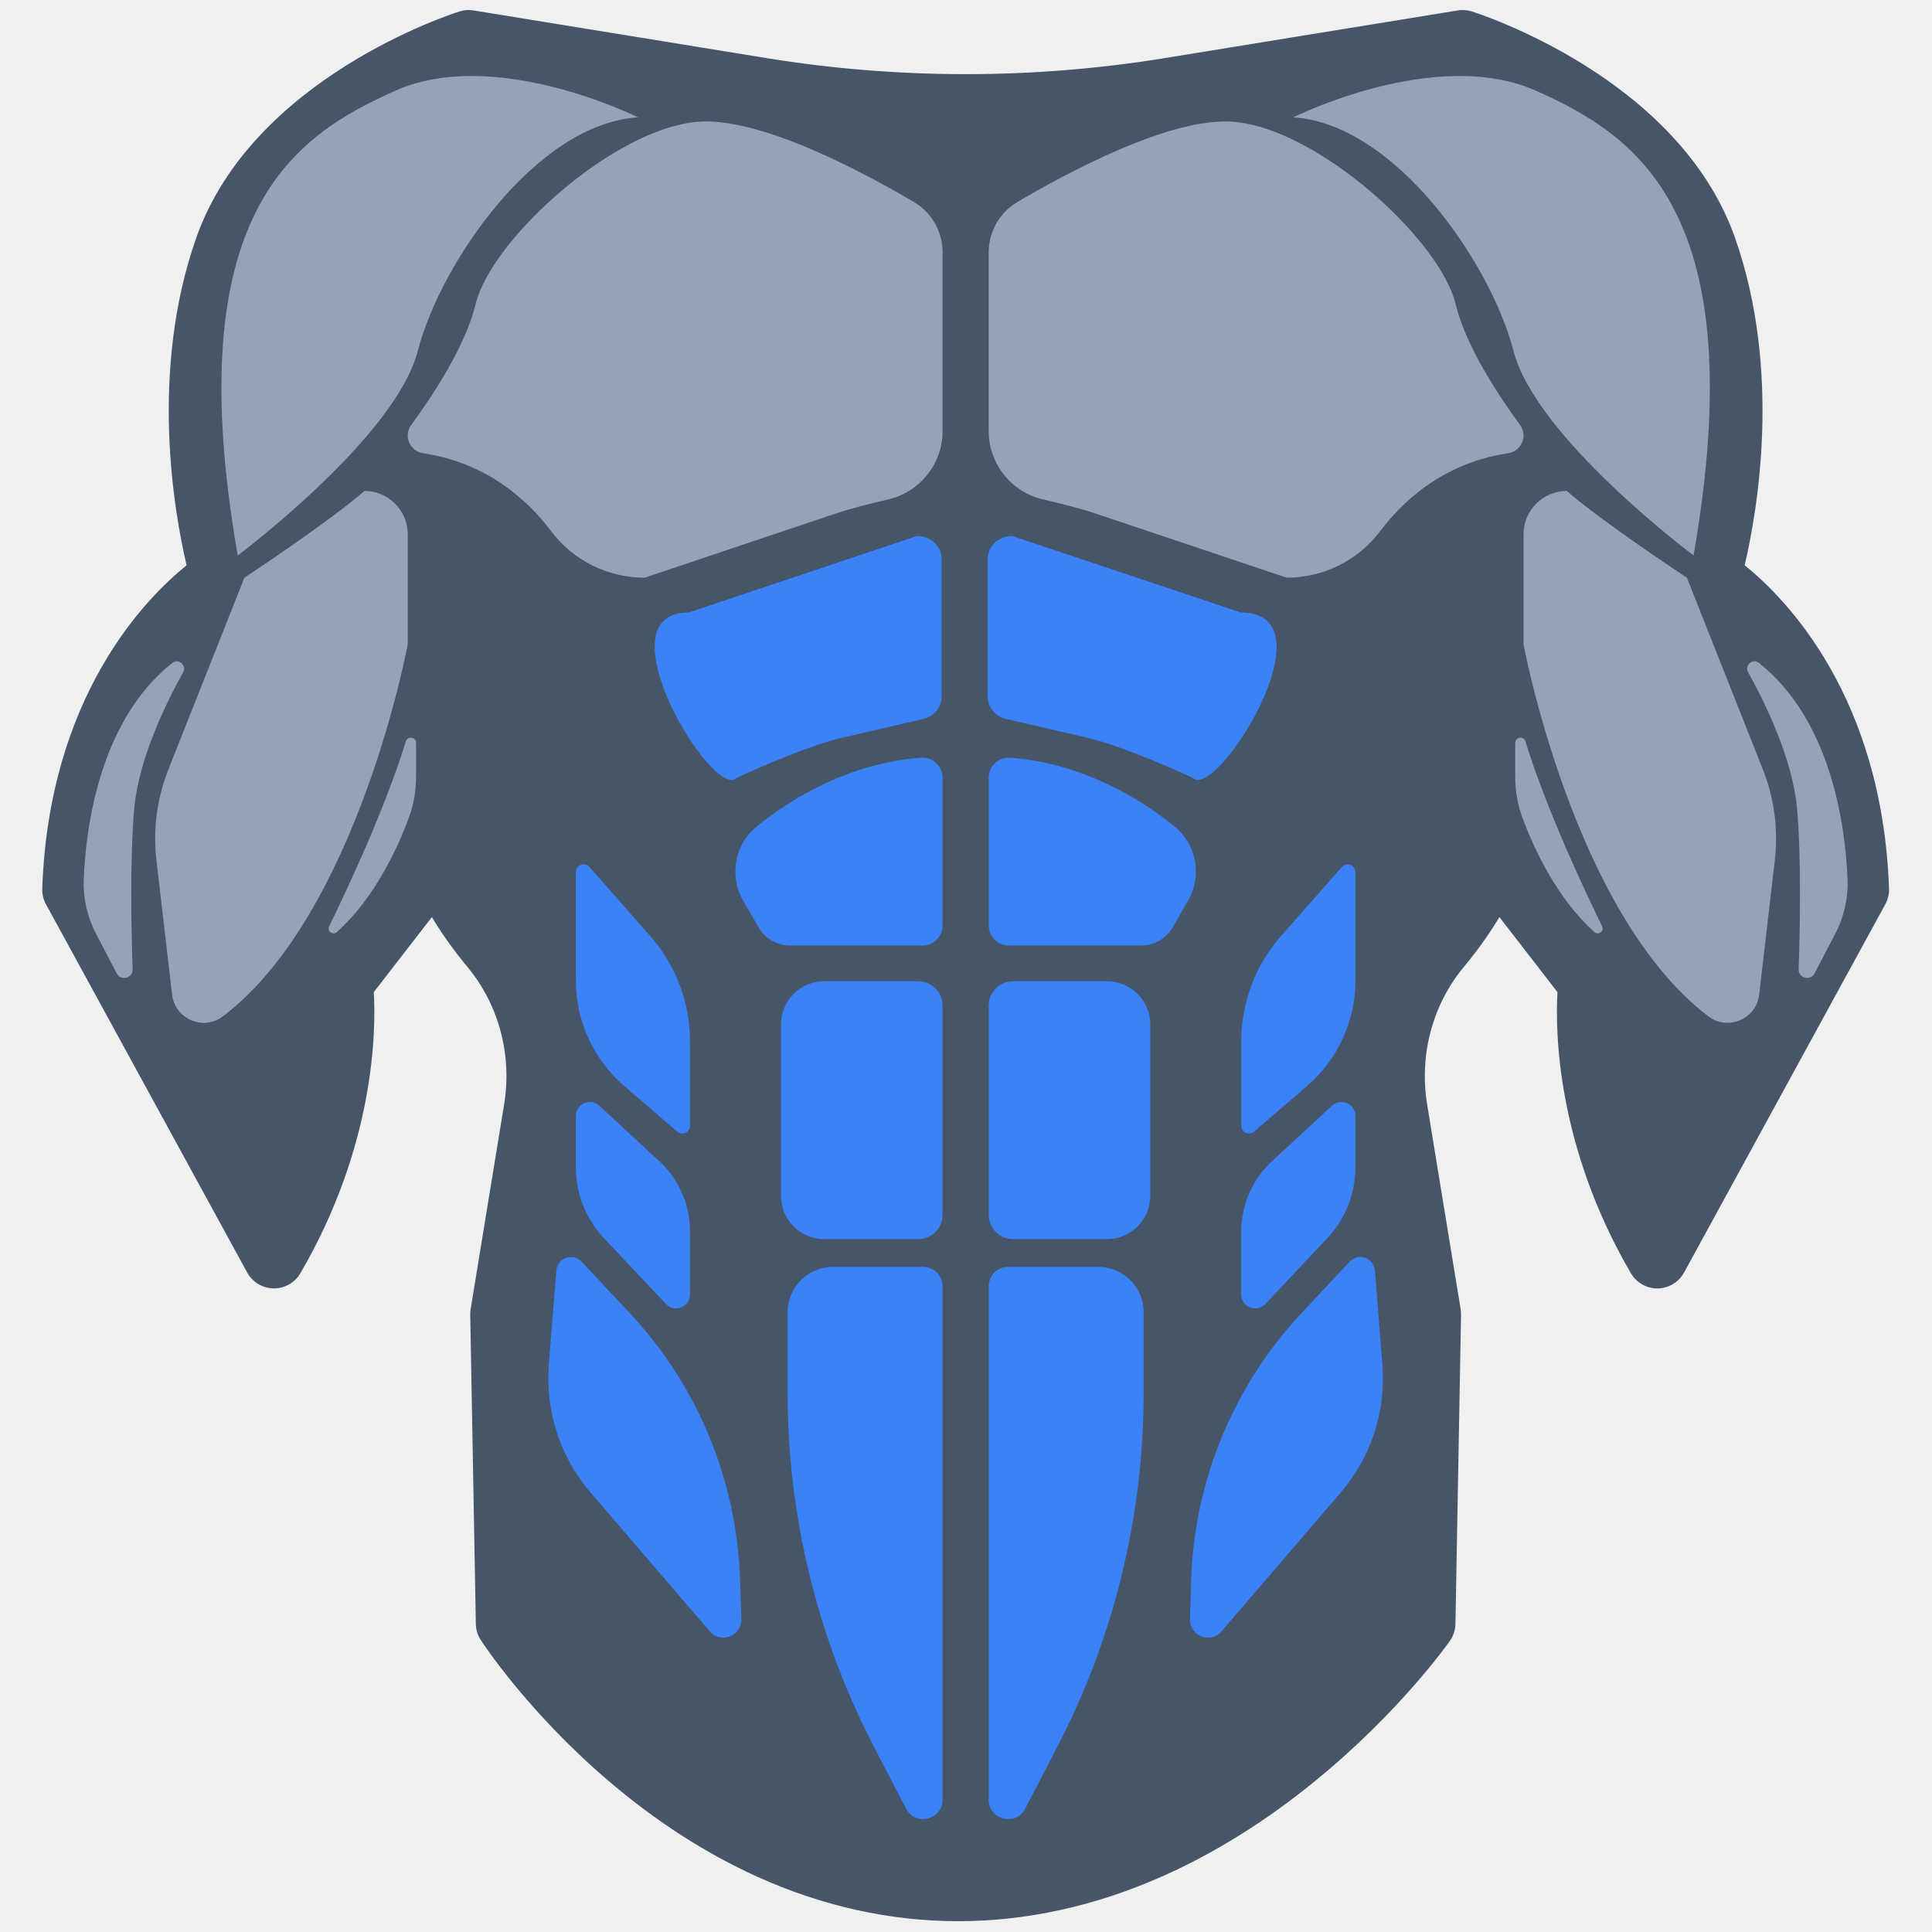
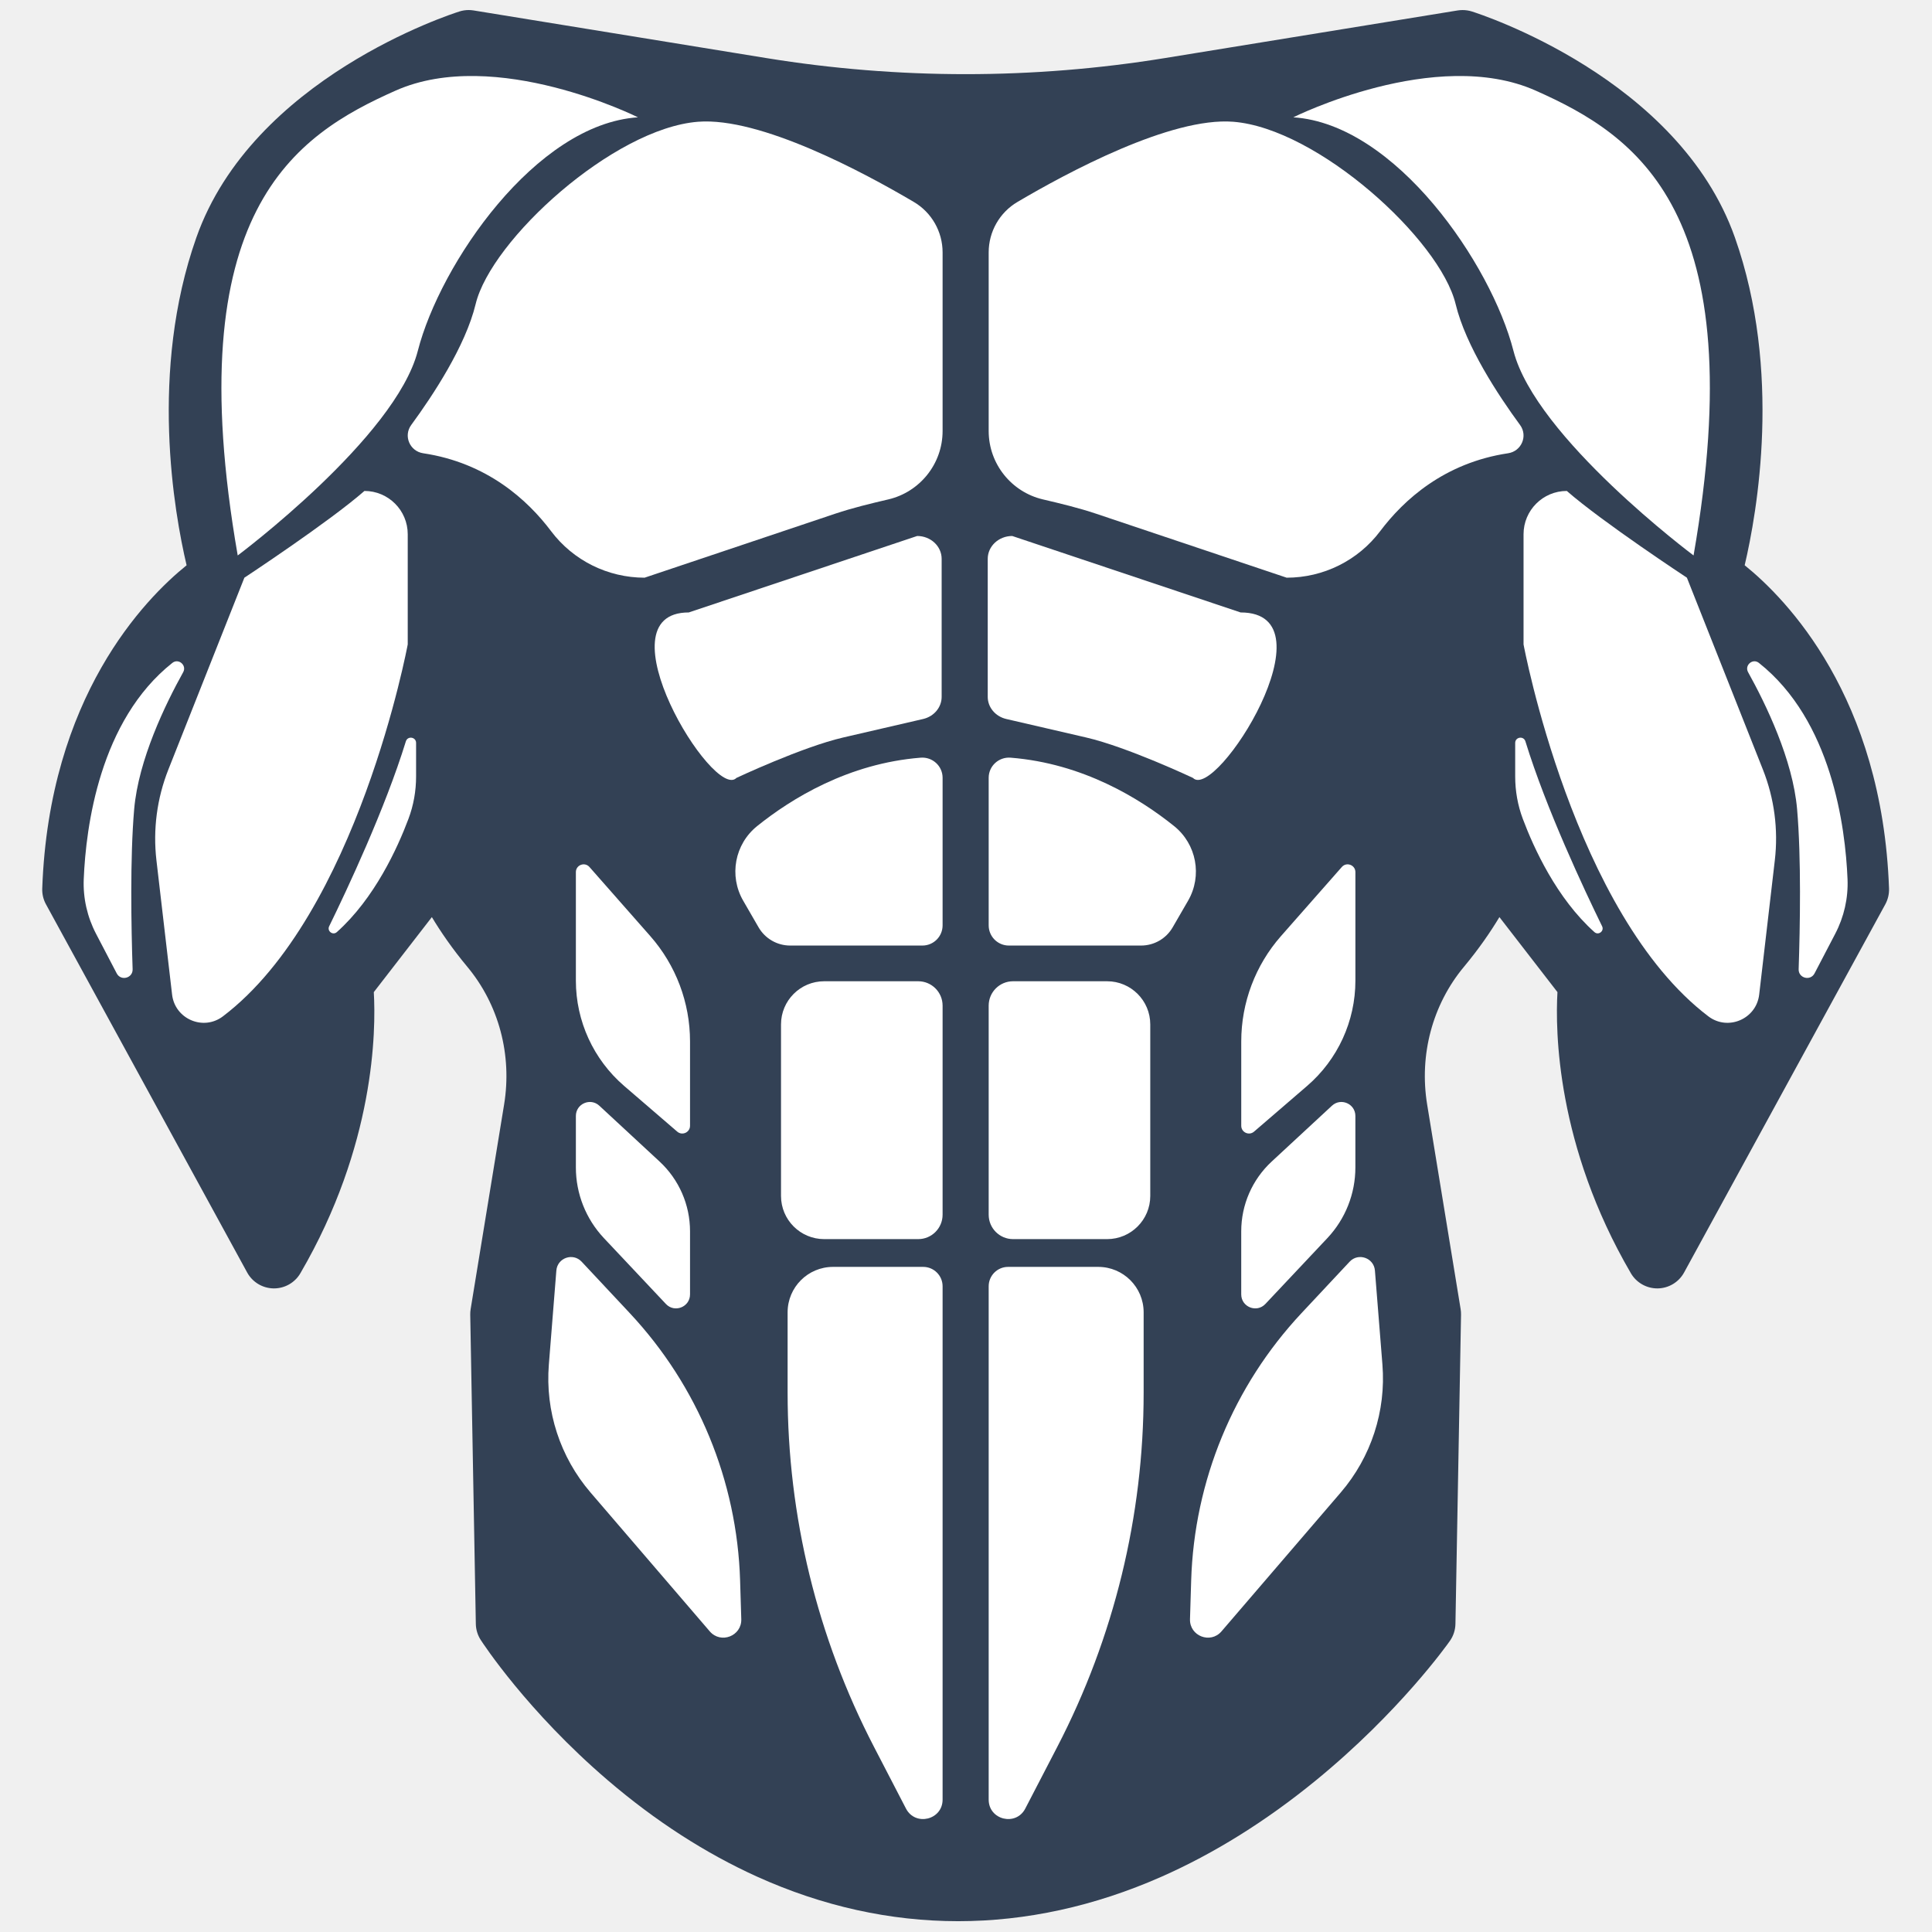
<svg xmlns="http://www.w3.org/2000/svg" width="500" zoomAndPan="magnify" viewBox="0 0 375 375" height="500" preserveAspectRatio="xMidYMid meet" version="1.0">
  <defs>
    <clipPath id="4d939713e6">
      <path d="M 8.141 1.793 L 366.641 1.793 L 366.641 373 L 8.141 373 Z M 8.141 1.793 " clip-rule="nonzero" />
    </clipPath>
  </defs>
-   <g clip-path="url(#94a3b813e6)">
-     <path fill="#475569" d="M 283.895 1.953 C 283.574 1.953 283.258 1.977 282.941 2.027 L 226.121 11.27 C 213.367 13.344 200.352 14.395 187.43 14.395 C 174.508 14.395 161.488 13.344 148.734 11.27 L 91.918 2.027 C 91.602 1.977 91.281 1.949 90.965 1.949 C 90.363 1.949 89.762 2.043 89.188 2.223 C 87.551 2.738 49.035 15.156 38.113 46.105 C 28.941 72.086 33.809 99.488 36.219 109.719 C 28.121 116.25 9.527 135.227 8.199 172.465 C 8.16 173.531 8.41 174.59 8.922 175.523 L 47.973 246.988 C 49 248.867 50.957 250.047 53.098 250.078 C 53.125 250.078 53.152 250.078 53.18 250.078 C 55.289 250.078 57.242 248.961 58.305 247.133 C 72.785 222.305 72.984 200.008 72.555 192.57 L 83.824 178.008 C 85.523 180.836 87.777 184.137 90.711 187.66 C 96.824 195.004 99.426 204.75 97.844 214.402 L 91.352 254.098 C 91.293 254.453 91.27 254.809 91.273 255.164 L 92.359 315.199 C 92.379 316.305 92.707 317.383 93.309 318.312 C 93.668 318.871 102.332 332.16 117.961 345.539 C 127.18 353.434 136.945 359.734 146.977 364.27 C 159.652 369.996 172.773 372.902 185.984 372.902 C 199.172 372.902 212.43 370.004 225.391 364.293 C 235.641 359.773 245.719 353.492 255.348 345.625 C 271.668 332.293 281.031 319.059 281.422 318.5 C 282.105 317.531 282.477 316.383 282.5 315.199 L 283.586 255.164 C 283.59 254.809 283.566 254.449 283.508 254.098 L 277.012 214.402 C 275.434 204.75 278.035 195.004 284.148 187.66 C 287.082 184.137 289.336 180.836 291.035 178.008 L 302.301 192.57 C 301.875 200.008 302.07 222.305 316.551 247.133 C 317.617 248.957 319.57 250.078 321.676 250.078 C 321.703 250.078 321.73 250.078 321.762 250.078 C 323.902 250.047 325.859 248.867 326.883 246.988 L 365.938 175.523 C 366.445 174.59 366.695 173.531 366.66 172.465 C 365.328 135.227 346.738 116.25 338.641 109.715 C 341.047 99.488 345.914 72.086 336.746 46.105 C 325.82 15.156 287.305 2.738 285.672 2.223 C 285.094 2.043 284.496 1.953 283.895 1.953 Z M 283.895 1.953 " fill-opacity="1" fill-rule="nonzero" />
+   <g clip-path="url(#ffffff13e6)">
+     <path fill="#334155" d="M 283.895 1.953 C 283.574 1.953 283.258 1.977 282.941 2.027 L 226.121 11.27 C 213.367 13.344 200.352 14.395 187.43 14.395 C 174.508 14.395 161.488 13.344 148.734 11.27 L 91.918 2.027 C 91.602 1.977 91.281 1.949 90.965 1.949 C 90.363 1.949 89.762 2.043 89.188 2.223 C 87.551 2.738 49.035 15.156 38.113 46.105 C 28.941 72.086 33.809 99.488 36.219 109.719 C 28.121 116.25 9.527 135.227 8.199 172.465 C 8.16 173.531 8.41 174.59 8.922 175.523 L 47.973 246.988 C 49 248.867 50.957 250.047 53.098 250.078 C 53.125 250.078 53.152 250.078 53.18 250.078 C 55.289 250.078 57.242 248.961 58.305 247.133 C 72.785 222.305 72.984 200.008 72.555 192.57 L 83.824 178.008 C 85.523 180.836 87.777 184.137 90.711 187.66 C 96.824 195.004 99.426 204.75 97.844 214.402 L 91.352 254.098 C 91.293 254.453 91.27 254.809 91.273 255.164 L 92.359 315.199 C 92.379 316.305 92.707 317.383 93.309 318.312 C 93.668 318.871 102.332 332.16 117.961 345.539 C 127.18 353.434 136.945 359.734 146.977 364.27 C 159.652 369.996 172.773 372.902 185.984 372.902 C 199.172 372.902 212.43 370.004 225.391 364.293 C 235.641 359.773 245.719 353.492 255.348 345.625 C 271.668 332.293 281.031 319.059 281.422 318.5 C 282.105 317.531 282.477 316.383 282.5 315.199 L 283.586 255.164 C 283.59 254.809 283.566 254.449 283.508 254.098 L 277.012 214.402 C 275.434 204.75 278.035 195.004 284.148 187.66 C 287.082 184.137 289.336 180.836 291.035 178.008 L 302.301 192.57 C 301.875 200.008 302.07 222.305 316.551 247.133 C 317.617 248.957 319.57 250.078 321.676 250.078 C 321.703 250.078 321.73 250.078 321.762 250.078 C 323.902 250.047 325.859 248.867 326.883 246.988 L 365.938 175.523 C 366.445 174.59 366.695 173.531 366.66 172.465 C 365.328 135.227 346.738 116.25 338.641 109.715 C 341.047 99.488 345.914 72.086 336.746 46.105 C 325.82 15.156 287.305 2.738 285.672 2.223 C 285.094 2.043 284.496 1.953 283.895 1.953 Z M 283.895 1.953 " fill-opacity="1" fill-rule="nonzero" />
  </g>
-   <path fill="#94a3b8" d="M 123.828 22.77 C 123.828 22.77 96.203 8.957 76.781 17.59 C 57.359 26.223 34.484 40.902 46.141 107.812 C 46.141 107.812 76.781 84.934 81.098 68.098 C 85.414 51.262 103.973 24.066 123.828 22.77 Z M 123.828 22.77 " fill-opacity="1" fill-rule="nonzero" />
-   <path fill="#94a3b8" d="M 177.379 39.203 C 180.84 41.246 182.957 44.969 182.957 48.988 L 182.957 83.648 C 182.957 90.105 178.469 95.516 172.445 96.93 C 168.961 97.746 165.484 98.578 162.094 99.715 L 125.117 112.129 C 117.984 112.129 111.258 108.797 106.969 103.102 C 102.406 97.039 94.527 89.832 82.137 87.977 C 79.535 87.586 78.262 84.605 79.82 82.484 C 84.016 76.766 90.355 67.168 92.32 59.031 C 95.34 46.512 119.078 24.93 135.48 23.633 C 147.582 22.68 167.68 33.48 177.379 39.203 Z M 177.379 39.203 " fill-opacity="1" fill-rule="nonzero" />
-   <path fill="#94a3b8" d="M 79.141 103.695 L 79.141 125.078 C 79.141 125.078 69.43 177.414 43.266 197.273 C 39.461 200.16 33.953 197.793 33.402 193.047 L 30.363 166.98 C 29.672 161.012 30.465 154.961 32.676 149.375 L 47.434 112.129 C 47.434 112.129 63.832 101.336 70.738 95.293 C 75.379 95.293 79.141 99.055 79.141 103.695 Z M 79.141 103.695 " fill-opacity="1" fill-rule="nonzero" />
-   <path fill="#94a3b8" d="M 33.453 128.668 C 34.656 127.715 36.301 129.133 35.555 130.473 C 32.102 136.68 26.875 147.453 26.043 157.066 C 25.223 166.543 25.469 179.93 25.742 188.121 C 25.801 189.863 23.461 190.477 22.656 188.934 L 18.645 181.254 C 16.938 177.984 16.102 174.324 16.254 170.637 C 16.672 160.453 19.34 139.852 33.453 128.668 Z M 33.453 128.668 " fill-opacity="1" fill-rule="nonzero" />
-   <path fill="#94a3b8" d="M 80.762 144.203 L 80.762 150.719 C 80.762 153.527 80.27 156.312 79.281 158.941 C 77.168 164.578 72.707 174.371 65.383 180.918 C 64.605 181.613 63.434 180.727 63.891 179.789 C 67.344 172.73 74.75 156.98 78.777 143.898 C 79.121 142.785 80.762 143.035 80.762 144.203 Z M 80.762 144.203 " fill-opacity="1" fill-rule="nonzero" />
-   <path fill="#3b82f6" d="M 182.957 150.969 L 182.957 179.613 C 182.957 181.777 181.203 183.531 179.039 183.531 L 153.367 183.531 C 150.84 183.531 148.504 182.18 147.238 179.992 L 144.254 174.828 C 141.457 169.992 142.605 163.844 146.961 160.344 C 153.648 154.969 164.688 148.176 178.691 147.066 C 180.984 146.883 182.957 148.668 182.957 150.969 Z M 182.957 150.969 " fill-opacity="1" fill-rule="nonzero" />
-   <path fill="#3b82f6" d="M 178.223 240.512 L 159.973 240.512 C 155.344 240.512 151.594 236.758 151.594 232.133 L 151.594 198.84 C 151.594 194.211 155.344 190.461 159.973 190.461 L 178.223 190.461 C 180.836 190.461 182.957 192.578 182.957 195.195 L 182.957 235.773 C 182.957 238.391 180.836 240.512 178.223 240.512 Z M 178.223 240.512 " fill-opacity="1" fill-rule="nonzero" />
-   <path fill="#3b82f6" d="M 179.191 245.902 L 161.691 245.902 C 156.824 245.902 152.875 249.848 152.875 254.719 L 152.875 270.34 C 152.875 294.254 158.621 317.816 169.629 339.043 L 175.848 351.039 C 177.664 354.539 182.957 353.25 182.957 349.305 L 182.957 249.668 C 182.957 247.59 181.27 245.902 179.191 245.902 Z M 179.191 245.902 " fill-opacity="1" fill-rule="nonzero" />
-   <path fill="#3b82f6" d="M 114.41 168.281 L 126.215 181.691 C 131.191 187.344 133.934 194.613 133.934 202.141 L 133.934 218.512 C 133.934 219.797 132.422 220.488 131.449 219.648 L 121.141 210.773 C 115.195 205.652 111.777 198.195 111.777 190.348 L 111.777 169.277 C 111.777 167.891 113.492 167.242 114.41 168.281 Z M 114.41 168.281 " fill-opacity="1" fill-rule="nonzero" />
-   <path fill="#3b82f6" d="M 116.332 214.621 L 128.027 225.457 C 131.793 228.949 133.934 233.852 133.934 238.984 L 133.934 251.238 C 133.934 253.695 130.93 254.887 129.25 253.098 L 117.211 240.309 C 113.723 236.598 111.777 231.695 111.777 226.605 L 111.777 216.609 C 111.777 214.242 114.598 213.012 116.332 214.621 Z M 116.332 214.621 " fill-opacity="1" fill-rule="nonzero" />
-   <path fill="#3b82f6" d="M 112.898 244.895 L 122.254 254.895 C 135.453 269 143.059 287.434 143.652 306.746 L 143.883 314.281 C 143.98 317.555 139.906 319.137 137.77 316.652 L 114.621 289.691 C 108.723 282.824 105.812 273.891 106.531 264.867 L 107.988 246.613 C 108.184 244.148 111.207 243.09 112.898 244.895 Z M 112.898 244.895 " fill-opacity="1" fill-rule="nonzero" />
-   <path fill="#94a3b8" d="M 251.031 22.77 C 251.031 22.77 278.652 8.957 298.078 17.59 C 317.5 26.223 340.371 40.902 328.719 107.812 C 328.719 107.812 298.078 84.934 293.762 68.098 C 289.445 51.262 270.887 24.066 251.031 22.77 Z M 251.031 22.77 " fill-opacity="1" fill-rule="nonzero" />
-   <path fill="#94a3b8" d="M 197.48 39.203 C 194.02 41.246 191.902 44.969 191.902 48.988 L 191.902 83.648 C 191.902 90.105 196.387 95.516 202.414 96.93 C 205.895 97.746 209.375 98.578 212.762 99.715 L 249.742 112.129 C 256.871 112.129 263.598 108.797 267.887 103.102 C 272.453 97.039 280.332 89.832 292.723 87.977 C 295.324 87.586 296.598 84.605 295.039 82.484 C 290.84 76.766 284.5 67.168 282.539 59.031 C 279.516 46.512 255.777 24.93 239.379 23.633 C 227.273 22.68 207.18 33.48 197.48 39.203 Z M 197.48 39.203 " fill-opacity="1" fill-rule="nonzero" />
-   <path fill="#94a3b8" d="M 295.719 103.695 L 295.719 125.078 C 295.719 125.078 305.43 177.414 331.594 197.273 C 335.398 200.16 340.902 197.793 341.457 193.047 L 344.492 166.98 C 345.188 161.012 344.395 154.961 342.18 149.375 L 327.426 112.129 C 327.426 112.129 311.023 101.336 304.117 95.293 C 299.48 95.293 295.719 99.055 295.719 103.695 Z M 295.719 103.695 " fill-opacity="1" fill-rule="nonzero" />
-   <path fill="#94a3b8" d="M 341.402 128.668 C 340.199 127.715 338.559 129.133 339.305 130.473 C 342.758 136.68 347.984 147.453 348.816 157.066 C 349.637 166.543 349.391 179.93 349.117 188.121 C 349.059 189.863 351.395 190.477 352.203 188.934 L 356.211 181.254 C 357.922 177.984 358.758 174.324 358.605 170.637 C 358.184 160.453 355.52 139.852 341.402 128.668 Z M 341.402 128.668 " fill-opacity="1" fill-rule="nonzero" />
-   <path fill="#94a3b8" d="M 294.098 144.203 L 294.098 150.719 C 294.098 153.527 294.59 156.312 295.578 158.941 C 297.691 164.578 302.152 174.371 309.477 180.918 C 310.254 181.613 311.426 180.727 310.969 179.789 C 307.516 172.73 300.105 156.98 296.082 143.898 C 295.738 142.785 294.098 143.035 294.098 144.203 Z M 294.098 144.203 " fill-opacity="1" fill-rule="nonzero" />
-   <path fill="#3b82f6" d="M 191.902 150.969 L 191.902 179.613 C 191.902 181.777 193.656 183.531 195.816 183.531 L 221.488 183.531 C 224.02 183.531 226.355 182.18 227.617 179.992 L 230.605 174.828 C 233.402 169.992 232.25 163.844 227.895 160.344 C 221.207 154.969 210.172 148.176 196.168 147.066 C 193.875 146.883 191.902 148.668 191.902 150.969 Z M 191.902 150.969 " fill-opacity="1" fill-rule="nonzero" />
-   <path fill="#3b82f6" d="M 196.637 240.512 L 214.887 240.512 C 219.516 240.512 223.266 236.758 223.266 232.133 L 223.266 198.84 C 223.266 194.211 219.512 190.461 214.887 190.461 L 196.637 190.461 C 194.02 190.461 191.902 192.578 191.902 195.195 L 191.902 235.773 C 191.902 238.391 194.02 240.512 196.637 240.512 Z M 196.637 240.512 " fill-opacity="1" fill-rule="nonzero" />
-   <path fill="#3b82f6" d="M 195.668 245.902 L 213.168 245.902 C 218.035 245.902 221.98 249.848 221.98 254.719 L 221.98 270.34 C 221.98 294.254 216.234 317.816 205.23 339.043 L 199.008 351.039 C 197.195 354.539 191.902 353.25 191.902 349.305 L 191.902 249.668 C 191.902 247.59 193.586 245.902 195.668 245.902 Z M 195.668 245.902 " fill-opacity="1" fill-rule="nonzero" />
-   <path fill="#3b82f6" d="M 260.449 168.281 L 248.641 181.691 C 243.668 187.344 240.926 194.613 240.926 202.141 L 240.926 218.512 C 240.926 219.797 242.434 220.488 243.41 219.648 L 253.715 210.773 C 259.66 205.652 263.082 198.195 263.082 190.348 L 263.082 169.277 C 263.082 167.891 261.363 167.242 260.449 168.281 Z M 260.449 168.281 " fill-opacity="1" fill-rule="nonzero" />
-   <path fill="#3b82f6" d="M 258.527 214.621 L 246.832 225.457 C 243.062 228.949 240.922 233.852 240.922 238.984 L 240.922 251.238 C 240.922 253.695 243.926 254.887 245.609 253.098 L 257.648 240.309 C 261.137 236.598 263.078 231.695 263.078 226.605 L 263.078 216.609 C 263.082 214.242 260.262 213.012 258.527 214.621 Z M 258.527 214.621 " fill-opacity="1" fill-rule="nonzero" />
-   <path fill="#3b82f6" d="M 261.961 244.895 L 252.605 254.895 C 239.406 269 231.801 287.434 231.207 306.746 L 230.977 314.281 C 230.879 317.555 234.953 319.137 237.086 316.652 L 260.238 289.691 C 266.133 282.824 269.047 273.891 268.328 264.867 L 266.871 246.613 C 266.676 244.148 263.648 243.09 261.961 244.895 Z M 261.961 244.895 " fill-opacity="1" fill-rule="nonzero" />
-   <path fill="#3b82f6" d="M 182.773 108.465 L 182.773 135.262 C 182.773 137.297 181.285 139.07 179.168 139.559 L 163.672 143.145 C 155.68 144.992 142.945 150.992 142.945 150.992 C 138.512 155.566 116.16 118.875 133.691 118.875 L 178.023 104.035 C 180.645 104.035 182.773 106.02 182.773 108.465 Z M 182.773 108.465 " fill-opacity="1" fill-rule="nonzero" />
-   <path fill="#3b82f6" d="M 191.719 108.465 L 191.719 135.262 C 191.719 137.297 193.207 139.07 195.328 139.559 L 210.82 143.145 C 218.812 144.992 231.551 150.992 231.551 150.992 C 235.98 155.566 259.176 118.875 240.801 118.875 L 196.473 104.035 C 193.848 104.035 191.719 106.02 191.719 108.465 Z M 191.719 108.465 " fill-opacity="1" fill-rule="nonzero" />
+   <path fill="#ffffff" d="M 123.828 22.77 C 123.828 22.77 96.203 8.957 76.781 17.59 C 57.359 26.223 34.484 40.902 46.141 107.812 C 46.141 107.812 76.781 84.934 81.098 68.098 C 85.414 51.262 103.973 24.066 123.828 22.77 Z M 123.828 22.77 " fill-opacity="1" fill-rule="nonzero" />
+   <path fill="#ffffff" d="M 177.379 39.203 C 180.84 41.246 182.957 44.969 182.957 48.988 L 182.957 83.648 C 182.957 90.105 178.469 95.516 172.445 96.93 C 168.961 97.746 165.484 98.578 162.094 99.715 L 125.117 112.129 C 117.984 112.129 111.258 108.797 106.969 103.102 C 102.406 97.039 94.527 89.832 82.137 87.977 C 79.535 87.586 78.262 84.605 79.82 82.484 C 84.016 76.766 90.355 67.168 92.32 59.031 C 95.34 46.512 119.078 24.93 135.48 23.633 C 147.582 22.68 167.68 33.48 177.379 39.203 Z M 177.379 39.203 " fill-opacity="1" fill-rule="nonzero" />
+   <path fill="#ffffff" d="M 79.141 103.695 L 79.141 125.078 C 79.141 125.078 69.43 177.414 43.266 197.273 C 39.461 200.16 33.953 197.793 33.402 193.047 L 30.363 166.98 C 29.672 161.012 30.465 154.961 32.676 149.375 L 47.434 112.129 C 47.434 112.129 63.832 101.336 70.738 95.293 C 75.379 95.293 79.141 99.055 79.141 103.695 Z M 79.141 103.695 " fill-opacity="1" fill-rule="nonzero" />
+   <path fill="#ffffff" d="M 33.453 128.668 C 34.656 127.715 36.301 129.133 35.555 130.473 C 32.102 136.68 26.875 147.453 26.043 157.066 C 25.223 166.543 25.469 179.93 25.742 188.121 C 25.801 189.863 23.461 190.477 22.656 188.934 L 18.645 181.254 C 16.938 177.984 16.102 174.324 16.254 170.637 C 16.672 160.453 19.34 139.852 33.453 128.668 Z M 33.453 128.668 " fill-opacity="1" fill-rule="nonzero" />
+   <path fill="#ffffff" d="M 80.762 144.203 L 80.762 150.719 C 80.762 153.527 80.27 156.312 79.281 158.941 C 77.168 164.578 72.707 174.371 65.383 180.918 C 64.605 181.613 63.434 180.727 63.891 179.789 C 67.344 172.73 74.75 156.98 78.777 143.898 C 79.121 142.785 80.762 143.035 80.762 144.203 Z M 80.762 144.203 " fill-opacity="1" fill-rule="nonzero" />
+   <path fill="#ffffff" d="M 182.957 150.969 L 182.957 179.613 C 182.957 181.777 181.203 183.531 179.039 183.531 L 153.367 183.531 C 150.84 183.531 148.504 182.18 147.238 179.992 L 144.254 174.828 C 141.457 169.992 142.605 163.844 146.961 160.344 C 153.648 154.969 164.688 148.176 178.691 147.066 C 180.984 146.883 182.957 148.668 182.957 150.969 Z M 182.957 150.969 " fill-opacity="1" fill-rule="nonzero" />
+   <path fill="#ffffff" d="M 178.223 240.512 L 159.973 240.512 C 155.344 240.512 151.594 236.758 151.594 232.133 L 151.594 198.84 C 151.594 194.211 155.344 190.461 159.973 190.461 L 178.223 190.461 C 180.836 190.461 182.957 192.578 182.957 195.195 L 182.957 235.773 C 182.957 238.391 180.836 240.512 178.223 240.512 Z M 178.223 240.512 " fill-opacity="1" fill-rule="nonzero" />
+   <path fill="#ffffff" d="M 179.191 245.902 L 161.691 245.902 C 156.824 245.902 152.875 249.848 152.875 254.719 L 152.875 270.34 C 152.875 294.254 158.621 317.816 169.629 339.043 L 175.848 351.039 C 177.664 354.539 182.957 353.25 182.957 349.305 L 182.957 249.668 C 182.957 247.59 181.27 245.902 179.191 245.902 Z M 179.191 245.902 " fill-opacity="1" fill-rule="nonzero" />
+   <path fill="#ffffff" d="M 114.41 168.281 L 126.215 181.691 C 131.191 187.344 133.934 194.613 133.934 202.141 L 133.934 218.512 C 133.934 219.797 132.422 220.488 131.449 219.648 L 121.141 210.773 C 115.195 205.652 111.777 198.195 111.777 190.348 L 111.777 169.277 C 111.777 167.891 113.492 167.242 114.41 168.281 Z M 114.41 168.281 " fill-opacity="1" fill-rule="nonzero" />
+   <path fill="#ffffff" d="M 116.332 214.621 L 128.027 225.457 C 131.793 228.949 133.934 233.852 133.934 238.984 L 133.934 251.238 C 133.934 253.695 130.93 254.887 129.25 253.098 L 117.211 240.309 C 113.723 236.598 111.777 231.695 111.777 226.605 L 111.777 216.609 C 111.777 214.242 114.598 213.012 116.332 214.621 Z M 116.332 214.621 " fill-opacity="1" fill-rule="nonzero" />
+   <path fill="#ffffff" d="M 112.898 244.895 L 122.254 254.895 C 135.453 269 143.059 287.434 143.652 306.746 L 143.883 314.281 C 143.98 317.555 139.906 319.137 137.77 316.652 L 114.621 289.691 C 108.723 282.824 105.812 273.891 106.531 264.867 L 107.988 246.613 C 108.184 244.148 111.207 243.09 112.898 244.895 Z M 112.898 244.895 " fill-opacity="1" fill-rule="nonzero" />
+   <path fill="#ffffff" d="M 251.031 22.77 C 251.031 22.77 278.652 8.957 298.078 17.59 C 317.5 26.223 340.371 40.902 328.719 107.812 C 328.719 107.812 298.078 84.934 293.762 68.098 C 289.445 51.262 270.887 24.066 251.031 22.77 Z M 251.031 22.77 " fill-opacity="1" fill-rule="nonzero" />
+   <path fill="#ffffff" d="M 197.48 39.203 C 194.02 41.246 191.902 44.969 191.902 48.988 L 191.902 83.648 C 191.902 90.105 196.387 95.516 202.414 96.93 C 205.895 97.746 209.375 98.578 212.762 99.715 L 249.742 112.129 C 256.871 112.129 263.598 108.797 267.887 103.102 C 272.453 97.039 280.332 89.832 292.723 87.977 C 295.324 87.586 296.598 84.605 295.039 82.484 C 290.84 76.766 284.5 67.168 282.539 59.031 C 279.516 46.512 255.777 24.93 239.379 23.633 C 227.273 22.68 207.18 33.48 197.48 39.203 Z M 197.48 39.203 " fill-opacity="1" fill-rule="nonzero" />
+   <path fill="#ffffff" d="M 295.719 103.695 L 295.719 125.078 C 295.719 125.078 305.43 177.414 331.594 197.273 C 335.398 200.16 340.902 197.793 341.457 193.047 L 344.492 166.98 C 345.188 161.012 344.395 154.961 342.18 149.375 L 327.426 112.129 C 327.426 112.129 311.023 101.336 304.117 95.293 C 299.48 95.293 295.719 99.055 295.719 103.695 Z M 295.719 103.695 " fill-opacity="1" fill-rule="nonzero" />
+   <path fill="#ffffff" d="M 341.402 128.668 C 340.199 127.715 338.559 129.133 339.305 130.473 C 342.758 136.68 347.984 147.453 348.816 157.066 C 349.637 166.543 349.391 179.93 349.117 188.121 C 349.059 189.863 351.395 190.477 352.203 188.934 L 356.211 181.254 C 357.922 177.984 358.758 174.324 358.605 170.637 C 358.184 160.453 355.52 139.852 341.402 128.668 Z M 341.402 128.668 " fill-opacity="1" fill-rule="nonzero" />
+   <path fill="#ffffff" d="M 294.098 144.203 L 294.098 150.719 C 294.098 153.527 294.59 156.312 295.578 158.941 C 297.691 164.578 302.152 174.371 309.477 180.918 C 310.254 181.613 311.426 180.727 310.969 179.789 C 307.516 172.73 300.105 156.98 296.082 143.898 C 295.738 142.785 294.098 143.035 294.098 144.203 Z M 294.098 144.203 " fill-opacity="1" fill-rule="nonzero" />
+   <path fill="#ffffff" d="M 191.902 150.969 L 191.902 179.613 C 191.902 181.777 193.656 183.531 195.816 183.531 L 221.488 183.531 C 224.02 183.531 226.355 182.18 227.617 179.992 L 230.605 174.828 C 233.402 169.992 232.25 163.844 227.895 160.344 C 221.207 154.969 210.172 148.176 196.168 147.066 C 193.875 146.883 191.902 148.668 191.902 150.969 Z M 191.902 150.969 " fill-opacity="1" fill-rule="nonzero" />
+   <path fill="#ffffff" d="M 196.637 240.512 L 214.887 240.512 C 219.516 240.512 223.266 236.758 223.266 232.133 L 223.266 198.84 C 223.266 194.211 219.512 190.461 214.887 190.461 L 196.637 190.461 C 194.02 190.461 191.902 192.578 191.902 195.195 L 191.902 235.773 C 191.902 238.391 194.02 240.512 196.637 240.512 Z M 196.637 240.512 " fill-opacity="1" fill-rule="nonzero" />
+   <path fill="#ffffff" d="M 195.668 245.902 L 213.168 245.902 C 218.035 245.902 221.98 249.848 221.98 254.719 L 221.98 270.34 C 221.98 294.254 216.234 317.816 205.23 339.043 L 199.008 351.039 C 197.195 354.539 191.902 353.25 191.902 349.305 L 191.902 249.668 C 191.902 247.59 193.586 245.902 195.668 245.902 Z M 195.668 245.902 " fill-opacity="1" fill-rule="nonzero" />
+   <path fill="#ffffff" d="M 260.449 168.281 L 248.641 181.691 C 243.668 187.344 240.926 194.613 240.926 202.141 L 240.926 218.512 C 240.926 219.797 242.434 220.488 243.41 219.648 L 253.715 210.773 C 259.66 205.652 263.082 198.195 263.082 190.348 L 263.082 169.277 C 263.082 167.891 261.363 167.242 260.449 168.281 Z M 260.449 168.281 " fill-opacity="1" fill-rule="nonzero" />
+   <path fill="#ffffff" d="M 258.527 214.621 L 246.832 225.457 C 243.062 228.949 240.922 233.852 240.922 238.984 L 240.922 251.238 C 240.922 253.695 243.926 254.887 245.609 253.098 L 257.648 240.309 C 261.137 236.598 263.078 231.695 263.078 226.605 L 263.078 216.609 C 263.082 214.242 260.262 213.012 258.527 214.621 Z M 258.527 214.621 " fill-opacity="1" fill-rule="nonzero" />
+   <path fill="#ffffff" d="M 261.961 244.895 L 252.605 254.895 C 239.406 269 231.801 287.434 231.207 306.746 L 230.977 314.281 C 230.879 317.555 234.953 319.137 237.086 316.652 L 260.238 289.691 C 266.133 282.824 269.047 273.891 268.328 264.867 L 266.871 246.613 C 266.676 244.148 263.648 243.09 261.961 244.895 Z M 261.961 244.895 " fill-opacity="1" fill-rule="nonzero" />
+   <path fill="#ffffff" d="M 182.773 108.465 L 182.773 135.262 C 182.773 137.297 181.285 139.07 179.168 139.559 L 163.672 143.145 C 155.68 144.992 142.945 150.992 142.945 150.992 C 138.512 155.566 116.16 118.875 133.691 118.875 L 178.023 104.035 C 180.645 104.035 182.773 106.02 182.773 108.465 Z M 182.773 108.465 " fill-opacity="1" fill-rule="nonzero" />
+   <path fill="#ffffff" d="M 191.719 108.465 L 191.719 135.262 C 191.719 137.297 193.207 139.07 195.328 139.559 L 210.82 143.145 C 218.812 144.992 231.551 150.992 231.551 150.992 C 235.98 155.566 259.176 118.875 240.801 118.875 L 196.473 104.035 C 193.848 104.035 191.719 106.02 191.719 108.465 Z M 191.719 108.465 " fill-opacity="1" fill-rule="nonzero" />
</svg>
